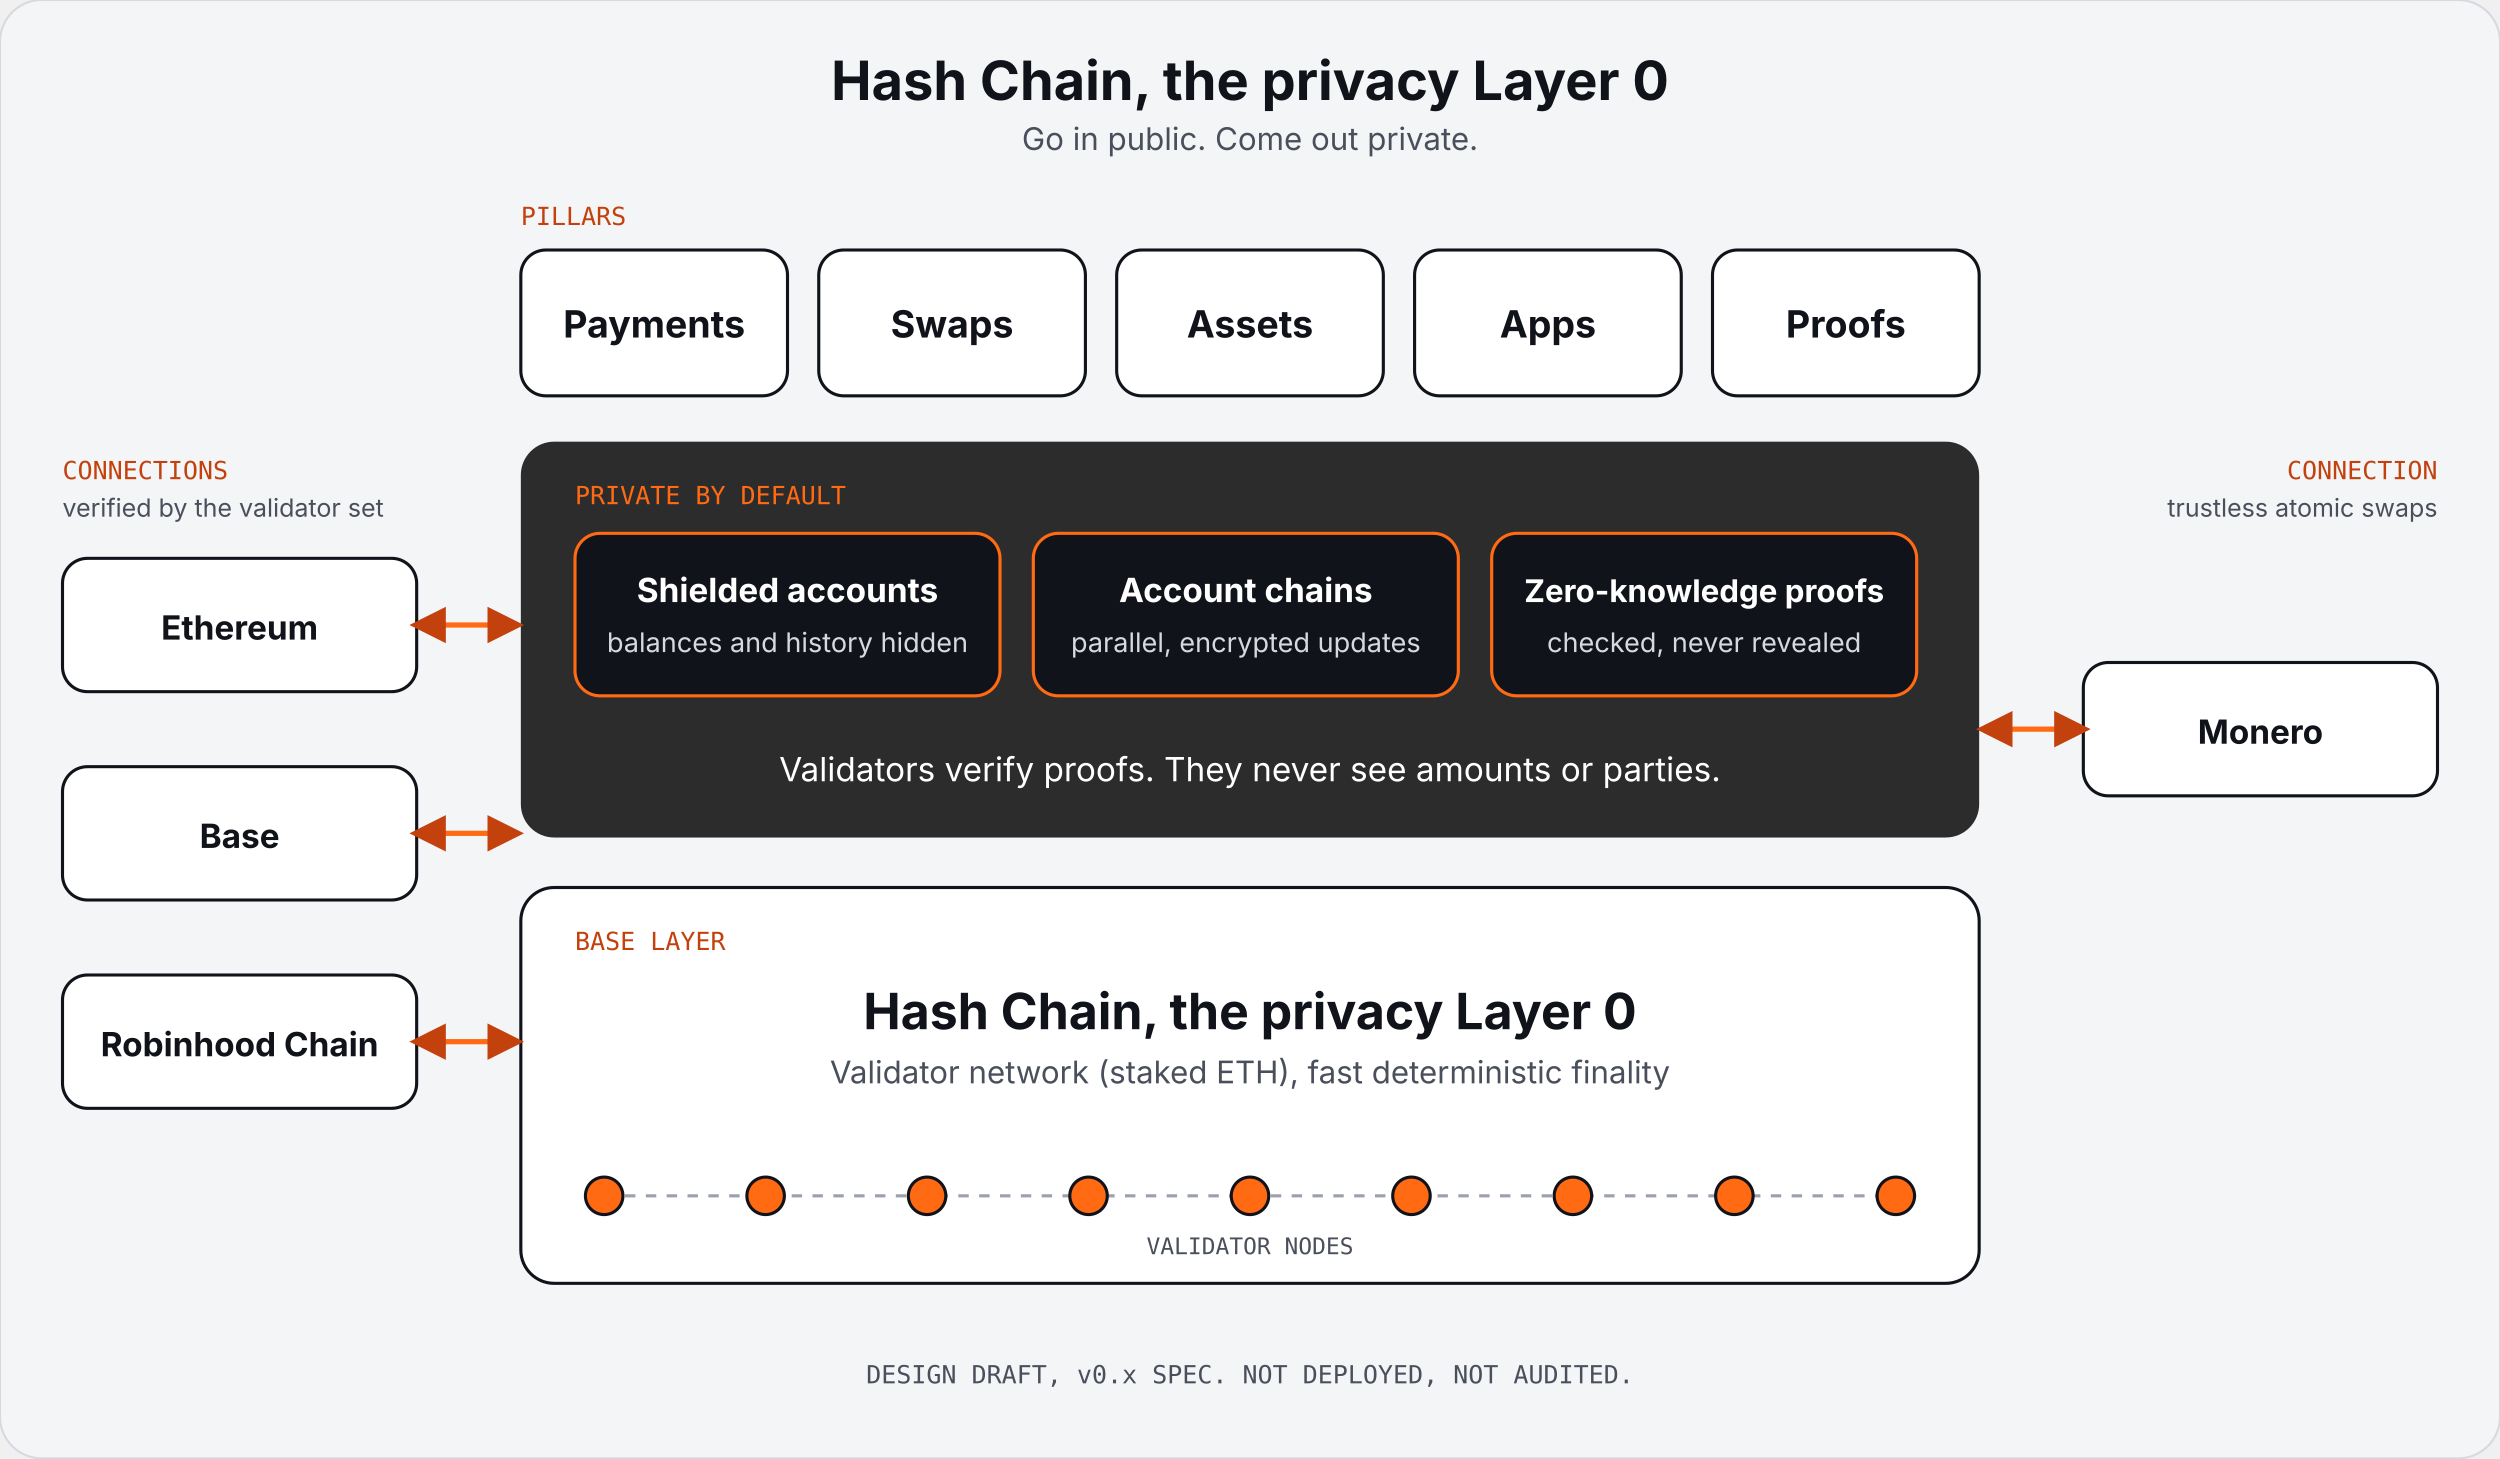
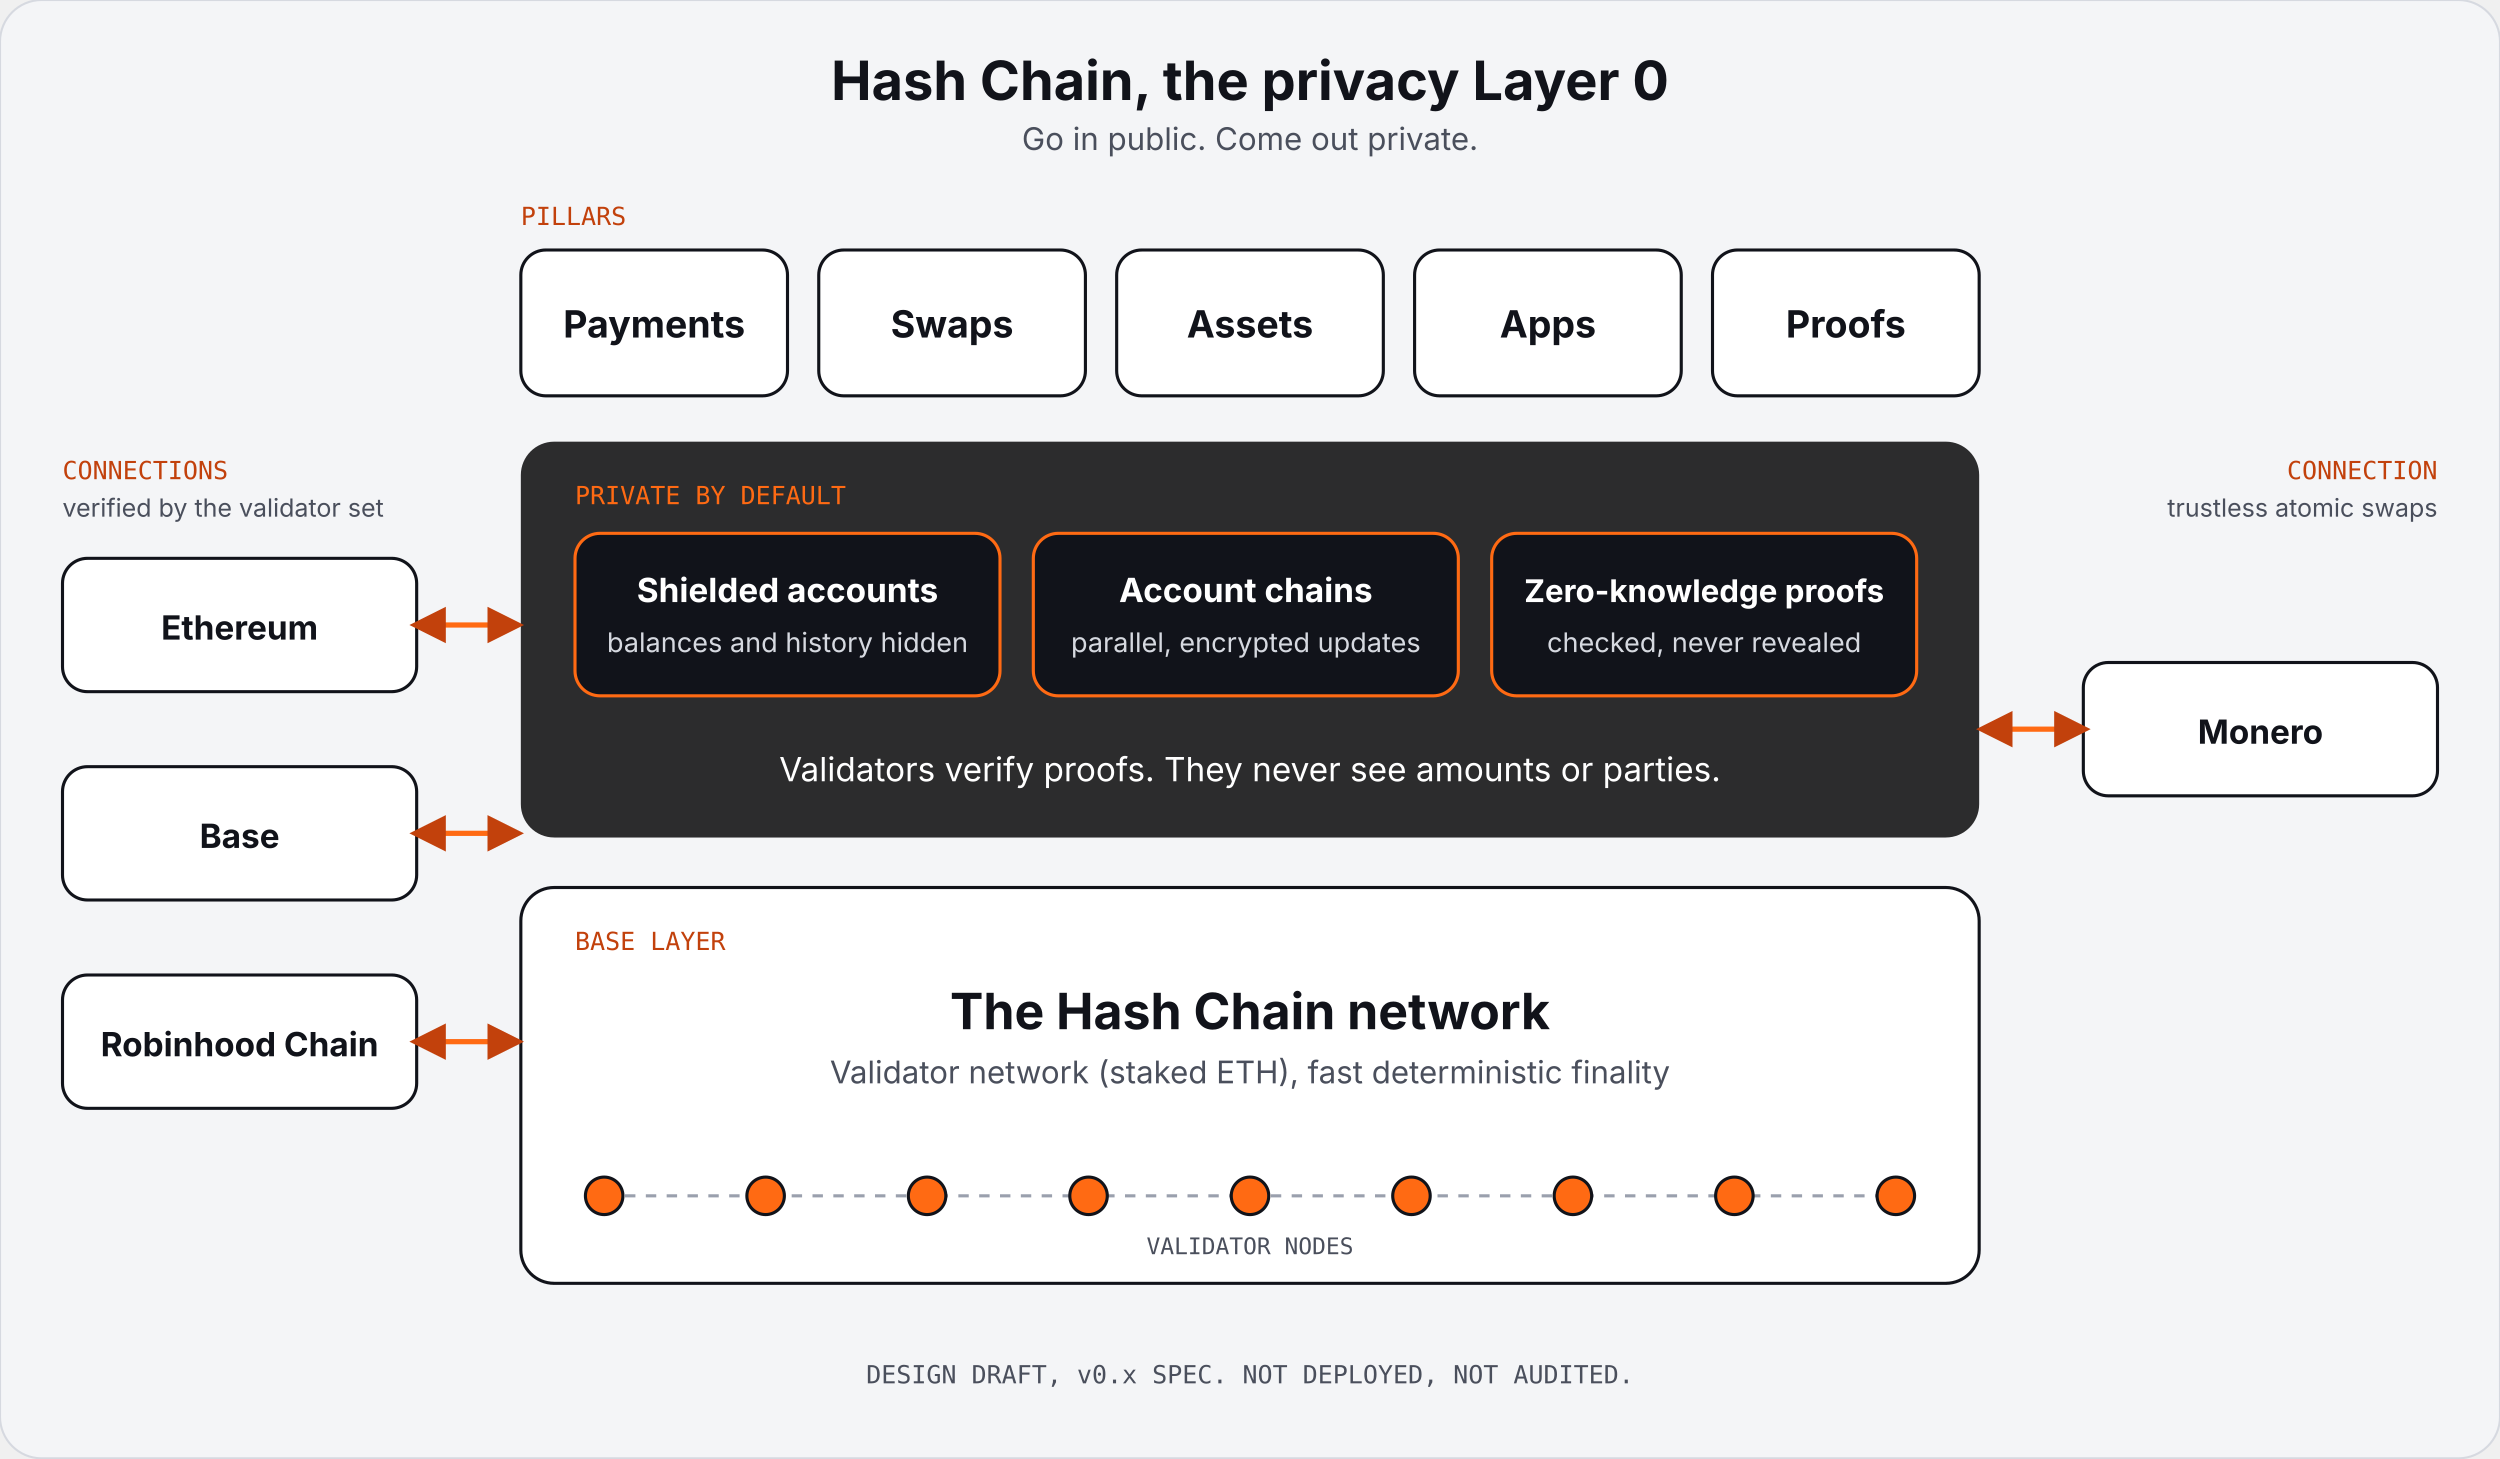
<svg xmlns="http://www.w3.org/2000/svg" viewBox="0 0 1200 700" width="1200" height="700" role="img" aria-labelledby="t d">
  <defs>
    <marker id="arr" viewBox="0 0 10 10" refX="8" refY="5" markerWidth="7" markerHeight="7" orient="auto-start-reverse">
      <path d="M0 0 L10 5 L0 10 z" fill="#c2410c" />
    </marker>
  </defs>
  <rect x="0" y="0" width="1200" height="700" rx="20" fill="#f4f5f7" stroke="#d6d9e0" />
  <g font-family="'Bricolage Grotesque', Inter, system-ui, sans-serif" fill="#11131a">
    <text x="600" y="48" text-anchor="middle" font-size="26" font-weight="700">Hash Chain, the privacy Layer 0</text>
    <text x="600" y="72" text-anchor="middle" font-size="15" fill="#4a4f5c">Go in public. Come out private.</text>
    <text x="250" y="108" font-family="'JetBrains Mono', ui-monospace, SFMono-Regular, Menlo, monospace" font-size="12" fill="#c2410c">PILLARS</text>
    <rect x="250" y="120" width="128" height="70" rx="12" fill="#ffffff" stroke="#11131a" stroke-width="1.5" />
    <text x="314" y="162" text-anchor="middle" font-size="18" font-weight="700">Payments</text>
    <rect x="393" y="120" width="128" height="70" rx="12" fill="#ffffff" stroke="#11131a" stroke-width="1.5" />
    <text x="457" y="162" text-anchor="middle" font-size="18" font-weight="700">Swaps</text>
    <rect x="536" y="120" width="128" height="70" rx="12" fill="#ffffff" stroke="#11131a" stroke-width="1.5" />
    <text x="600" y="162" text-anchor="middle" font-size="18" font-weight="700">Assets</text>
    <rect x="679" y="120" width="128" height="70" rx="12" fill="#ffffff" stroke="#11131a" stroke-width="1.5" />
    <text x="743" y="162" text-anchor="middle" font-size="18" font-weight="700">Apps</text>
    <rect x="822" y="120" width="128" height="70" rx="12" fill="#ffffff" stroke="#11131a" stroke-width="1.5" />
    <text x="886" y="162" text-anchor="middle" font-size="18" font-weight="700">Proofs</text>
    <rect x="250" y="212" width="700" height="190" rx="16" fill="#2c2c2d" />
    <text x="276" y="242" font-family="'JetBrains Mono', ui-monospace, SFMono-Regular, Menlo, monospace" font-size="12" fill="#ff6a13">PRIVATE BY DEFAULT</text>
    <rect x="276" y="256" width="204" height="78" rx="12" fill="#11131a" stroke="#ff6a13" stroke-width="1.5" />
    <text x="378" y="289" text-anchor="middle" font-size="16" font-weight="700" fill="#ffffff">Shielded accounts</text>
    <text x="378" y="313" text-anchor="middle" font-size="13" fill="#d6d9e0">balances and history hidden</text>
    <rect x="496" y="256" width="204" height="78" rx="12" fill="#11131a" stroke="#ff6a13" stroke-width="1.5" />
    <text x="598" y="289" text-anchor="middle" font-size="16" font-weight="700" fill="#ffffff">Account chains</text>
    <text x="598" y="313" text-anchor="middle" font-size="13" fill="#d6d9e0">parallel, encrypted updates</text>
    <rect x="716" y="256" width="204" height="78" rx="12" fill="#11131a" stroke="#ff6a13" stroke-width="1.5" />
    <text x="818" y="289" text-anchor="middle" font-size="15" font-weight="700" fill="#ffffff">Zero-knowledge proofs</text>
    <text x="818" y="313" text-anchor="middle" font-size="13" fill="#d6d9e0">checked, never revealed</text>
    <text x="600" y="375" text-anchor="middle" font-size="16" fill="#ffffff">Validators verify proofs. They never see amounts or parties.</text>
    <rect x="250" y="426" width="700" height="190" rx="16" fill="#ffffff" stroke="#11131a" stroke-width="1.5" />
    <text x="276" y="456" font-family="'JetBrains Mono', ui-monospace, SFMono-Regular, Menlo, monospace" font-size="12" fill="#c2410c">BASE LAYER</text>
-     <text x="600" y="494" text-anchor="middle" font-size="24" font-weight="700">Hash Chain, the privacy Layer 0</text>
+     <text x="600" y="494" text-anchor="middle" font-size="24" font-weight="700">The Hash Chain network</text>
    <text x="600" y="520" text-anchor="middle" font-size="15" fill="#4a4f5c">Validator network (staked ETH), fast deterministic finality</text>
    <line x1="290" y1="574" x2="910" y2="574" stroke="#9aa0ad" stroke-width="1.5" stroke-dasharray="5 5" />
    <circle cx="290.0" cy="574" r="9" fill="#ff6a13" stroke="#11131a" stroke-width="1.5" />
    <circle cx="367.5" cy="574" r="9" fill="#ff6a13" stroke="#11131a" stroke-width="1.5" />
    <circle cx="445.0" cy="574" r="9" fill="#ff6a13" stroke="#11131a" stroke-width="1.5" />
    <circle cx="522.5" cy="574" r="9" fill="#ff6a13" stroke="#11131a" stroke-width="1.5" />
    <circle cx="600.0" cy="574" r="9" fill="#ff6a13" stroke="#11131a" stroke-width="1.5" />
    <circle cx="677.5" cy="574" r="9" fill="#ff6a13" stroke="#11131a" stroke-width="1.5" />
    <circle cx="755.0" cy="574" r="9" fill="#ff6a13" stroke="#11131a" stroke-width="1.5" />
    <circle cx="832.5" cy="574" r="9" fill="#ff6a13" stroke="#11131a" stroke-width="1.5" />
    <circle cx="910.0" cy="574" r="9" fill="#ff6a13" stroke="#11131a" stroke-width="1.5" />
    <text x="600" y="602" text-anchor="middle" font-family="'JetBrains Mono', ui-monospace, SFMono-Regular, Menlo, monospace" font-size="11" fill="#4a4f5c">VALIDATOR NODES</text>
    <text x="30" y="230" font-family="'JetBrains Mono', ui-monospace, SFMono-Regular, Menlo, monospace" font-size="12" fill="#c2410c">CONNECTIONS</text>
    <text x="30" y="248" font-size="12" fill="#4a4f5c">verified by the validator set</text>
    <rect x="30" y="268" width="170" height="64" rx="12" fill="#ffffff" stroke="#11131a" stroke-width="1.5" />
    <text x="115" y="307" text-anchor="middle" font-size="16" font-weight="700">Ethereum</text>
    <line x1="200" y1="300" x2="248" y2="300" stroke="#ff6a13" stroke-width="2.5" marker-start="url(#arr)" marker-end="url(#arr)" />
    <rect x="30" y="368" width="170" height="64" rx="12" fill="#ffffff" stroke="#11131a" stroke-width="1.5" />
    <text x="115" y="407" text-anchor="middle" font-size="16" font-weight="700">Base</text>
    <line x1="200" y1="400" x2="248" y2="400" stroke="#ff6a13" stroke-width="2.5" marker-start="url(#arr)" marker-end="url(#arr)" />
    <rect x="30" y="468" width="170" height="64" rx="12" fill="#ffffff" stroke="#11131a" stroke-width="1.5" />
    <text x="115" y="507" text-anchor="middle" font-size="16" font-weight="700">Robinhood Chain</text>
    <line x1="200" y1="500" x2="248" y2="500" stroke="#ff6a13" stroke-width="2.5" marker-start="url(#arr)" marker-end="url(#arr)" />
    <text x="1170" y="230" text-anchor="end" font-family="'JetBrains Mono', ui-monospace, SFMono-Regular, Menlo, monospace" font-size="12" fill="#c2410c">CONNECTION</text>
    <text x="1170" y="248" text-anchor="end" font-size="12" fill="#4a4f5c">trustless atomic swaps</text>
    <rect x="1000" y="318" width="170" height="64" rx="12" fill="#ffffff" stroke="#11131a" stroke-width="1.5" />
    <text x="1085" y="357" text-anchor="middle" font-size="16" font-weight="700">Monero</text>
    <line x1="1000" y1="350" x2="952" y2="350" stroke="#ff6a13" stroke-width="2.5" marker-start="url(#arr)" marker-end="url(#arr)" />
    <text x="600" y="664" text-anchor="middle" font-family="'JetBrains Mono', ui-monospace, SFMono-Regular, Menlo, monospace" font-size="12" fill="#4a4f5c">DESIGN DRAFT, v0.x SPEC. NOT DEPLOYED, NOT AUDITED.</text>
  </g>
</svg>
